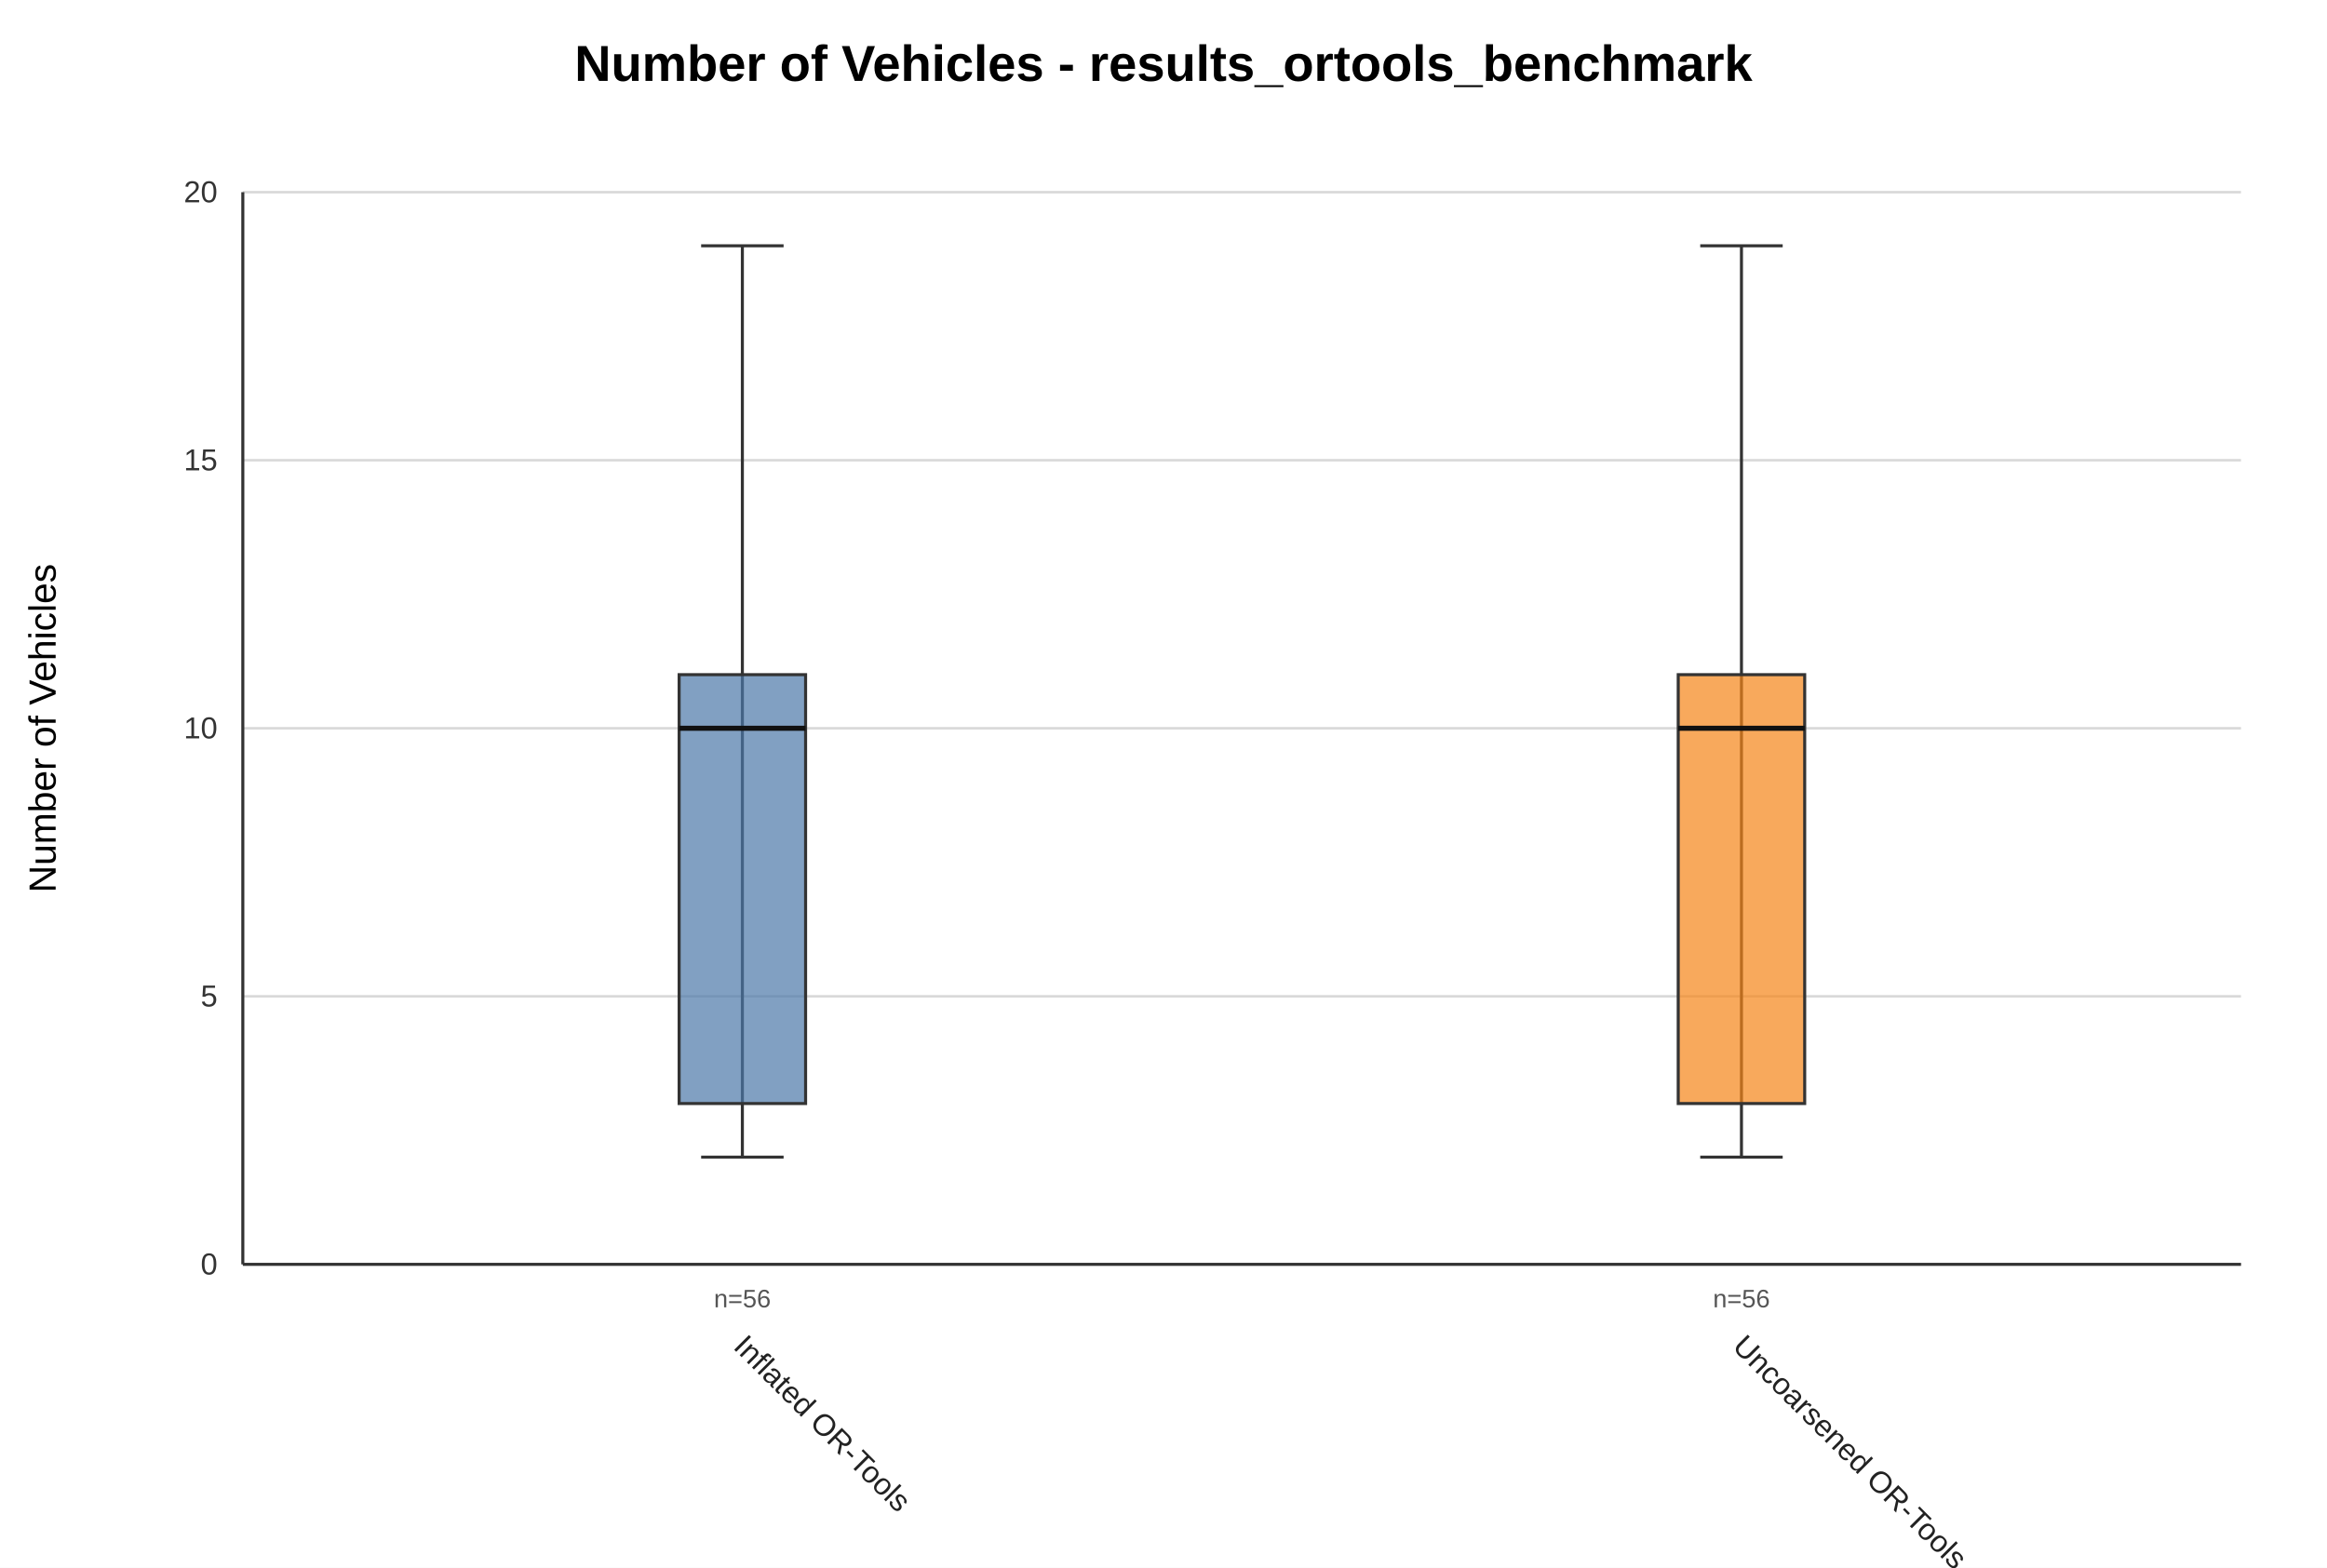
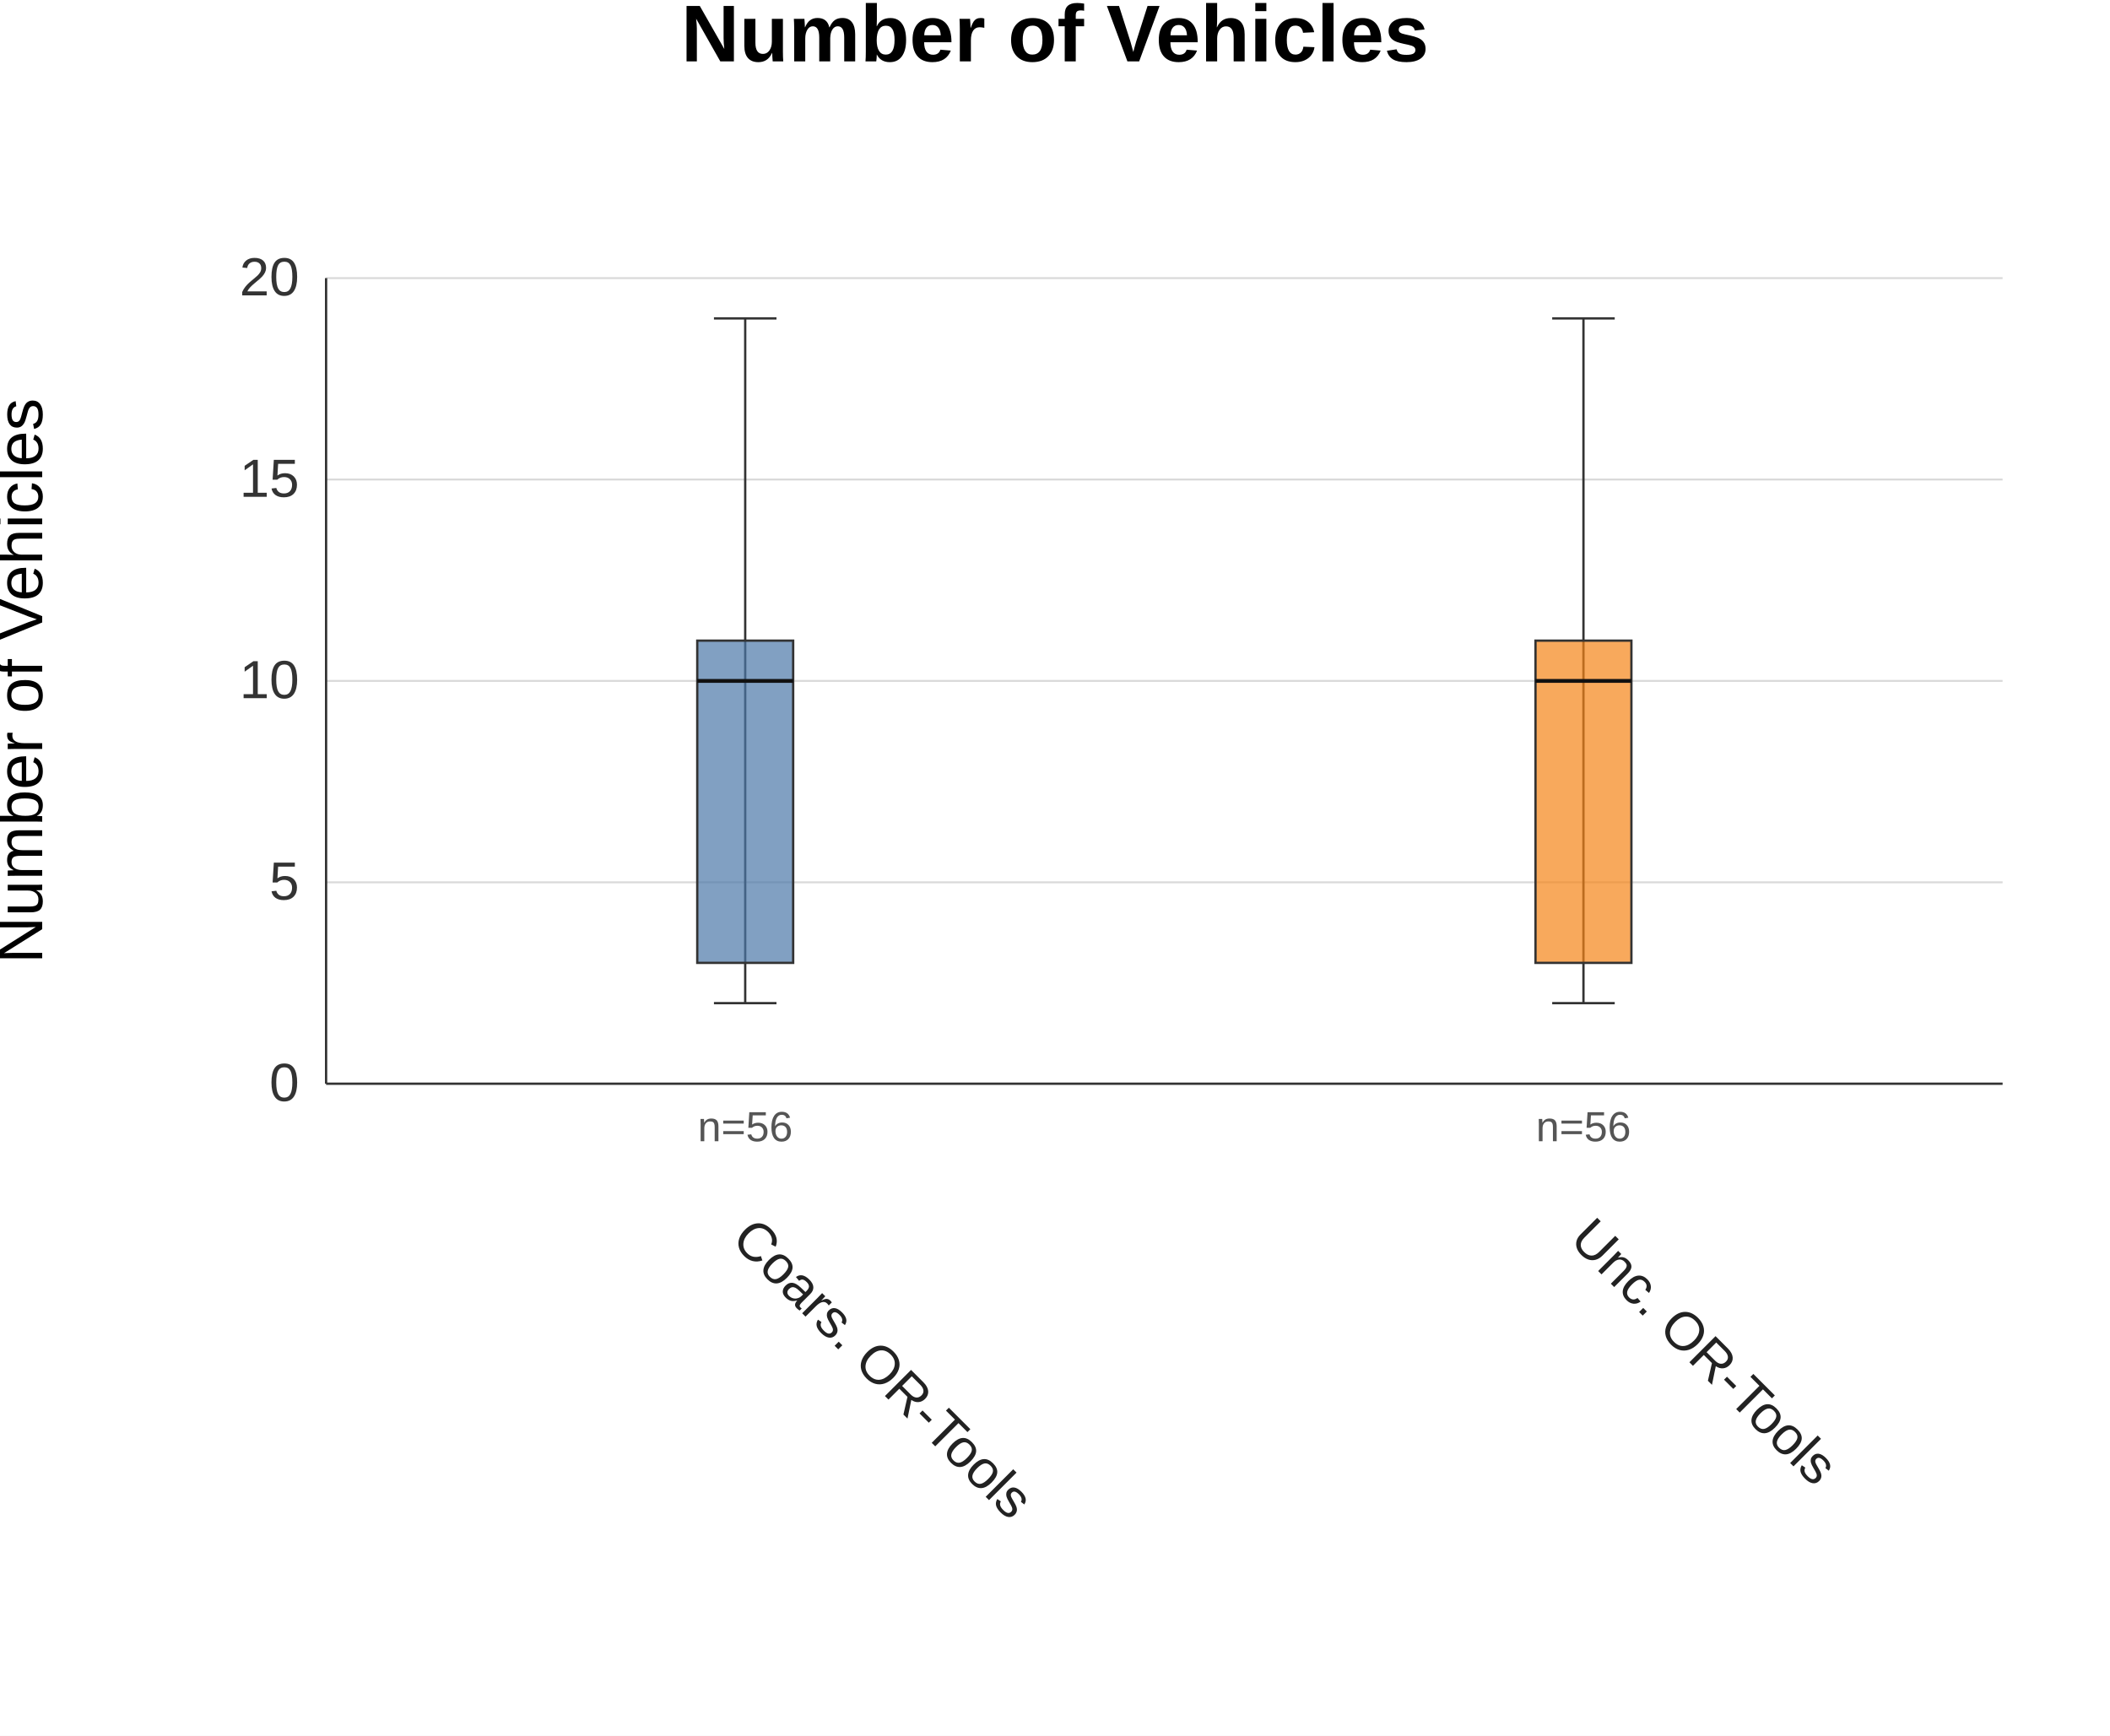
- <svg xmlns="http://www.w3.org/2000/svg" width="920" height="620" viewBox="0 0 920 620">
-   <rect x="0" y="0" width="920" height="620" fill="#ffffff" />
-   <text x="460.0" y="32" text-anchor="middle" font-family="Arial, sans-serif" font-size="20" font-weight="700">Number of Vehicles - results_ortools_benchmark</text>
-   <text transform="translate(22 288.0) rotate(-90)" text-anchor="middle" font-family="Arial, sans-serif" font-size="15">Number of Vehicles</text>
-   <line x1="96" y1="500.0" x2="886" y2="500.0" stroke="#d9d9d9" stroke-width="1" />
-   <text x="86" y="504.0" text-anchor="end" font-family="Arial, sans-serif" font-size="12" fill="#333333">0</text>
-   <line x1="96" y1="394.0" x2="886" y2="394.0" stroke="#d9d9d9" stroke-width="1" />
-   <text x="86" y="398.0" text-anchor="end" font-family="Arial, sans-serif" font-size="12" fill="#333333">5</text>
-   <line x1="96" y1="288.0" x2="886" y2="288.0" stroke="#d9d9d9" stroke-width="1" />
-   <text x="86" y="292.0" text-anchor="end" font-family="Arial, sans-serif" font-size="12" fill="#333333">10</text>
-   <line x1="96" y1="182.0" x2="886" y2="182.0" stroke="#d9d9d9" stroke-width="1" />
-   <text x="86" y="186.0" text-anchor="end" font-family="Arial, sans-serif" font-size="12" fill="#333333">15</text>
-   <line x1="96" y1="76.0" x2="886" y2="76.0" stroke="#d9d9d9" stroke-width="1" />
-   <text x="86" y="80.0" text-anchor="end" font-family="Arial, sans-serif" font-size="12" fill="#333333">20</text>
-   <line x1="96" y1="76" x2="96" y2="500" stroke="#333333" stroke-width="1.2" />
-   <line x1="96" y1="500" x2="886" y2="500" stroke="#333333" stroke-width="1.2" />
-   <line x1="293.5" y1="97.2" x2="293.5" y2="457.6" stroke="#333333" stroke-width="1.2" />
-   <line x1="277.2" y1="97.2" x2="309.8" y2="97.2" stroke="#333333" stroke-width="1.2" />
-   <line x1="277.2" y1="457.6" x2="309.8" y2="457.6" stroke="#333333" stroke-width="1.2" />
-   <rect x="268.5" y="266.8" width="50.0" height="169.6" fill="#4C78A8" fill-opacity="0.70" stroke="#333333" stroke-width="1.2" />
-   <line x1="268.5" y1="288.0" x2="318.5" y2="288.0" stroke="#111111" stroke-width="2" />
-   <text x="293.5" y="517" text-anchor="middle" font-family="Arial, sans-serif" font-size="10" fill="#555555">n=56</text>
-   <text transform="translate(289.5 533) rotate(45)" text-anchor="start" font-family="Arial, sans-serif" font-size="12" fill="#222222">Inflated OR-Tools</text>
-   <line x1="688.5" y1="97.2" x2="688.5" y2="457.6" stroke="#333333" stroke-width="1.2" />
-   <line x1="672.2" y1="97.2" x2="704.8" y2="97.2" stroke="#333333" stroke-width="1.2" />
-   <line x1="672.2" y1="457.6" x2="704.8" y2="457.6" stroke="#333333" stroke-width="1.2" />
-   <rect x="663.5" y="266.8" width="50.0" height="169.6" fill="#F58518" fill-opacity="0.70" stroke="#333333" stroke-width="1.2" />
-   <line x1="663.5" y1="288.0" x2="713.5" y2="288.0" stroke="#111111" stroke-width="2" />
-   <text x="688.5" y="517" text-anchor="middle" font-family="Arial, sans-serif" font-size="10" fill="#555555">n=56</text>
-   <text transform="translate(684.5 533) rotate(45)" text-anchor="start" font-family="Arial, sans-serif" font-size="12" fill="#222222">Uncoarsened OR-Tools</text>
+ <svg xmlns="http://www.w3.org/2000/svg" width="1100" height="905" viewBox="0 0 1100 905">
+   <rect x="0" y="0" width="1100" height="905" fill="#ffffff" />
+   <text x="550.0" y="32" text-anchor="middle" font-family="Arial, sans-serif" font-size="42" font-weight="700">Number of Vehicles</text>
+   <text transform="translate(22 355.0) rotate(-90)" text-anchor="middle" font-family="Arial, sans-serif" font-size="34">Number of Vehicles</text>
+   <line x1="170" y1="565.0" x2="1044" y2="565.0" stroke="#d9d9d9" stroke-width="1" />
+   <text x="156" y="574.0" text-anchor="end" font-family="Arial, sans-serif" font-size="28" fill="#333333">0</text>
+   <line x1="170" y1="460.0" x2="1044" y2="460.0" stroke="#d9d9d9" stroke-width="1" />
+   <text x="156" y="469.0" text-anchor="end" font-family="Arial, sans-serif" font-size="28" fill="#333333">5</text>
+   <line x1="170" y1="355.0" x2="1044" y2="355.0" stroke="#d9d9d9" stroke-width="1" />
+   <text x="156" y="364.0" text-anchor="end" font-family="Arial, sans-serif" font-size="28" fill="#333333">10</text>
+   <line x1="170" y1="250.0" x2="1044" y2="250.0" stroke="#d9d9d9" stroke-width="1" />
+   <text x="156" y="259.0" text-anchor="end" font-family="Arial, sans-serif" font-size="28" fill="#333333">15</text>
+   <line x1="170" y1="145.0" x2="1044" y2="145.0" stroke="#d9d9d9" stroke-width="1" />
+   <text x="156" y="154.0" text-anchor="end" font-family="Arial, sans-serif" font-size="28" fill="#333333">20</text>
+   <line x1="170" y1="145" x2="170" y2="565" stroke="#333333" stroke-width="1.2" />
+   <line x1="170" y1="565" x2="1044" y2="565" stroke="#333333" stroke-width="1.2" />
+   <line x1="388.5" y1="166.0" x2="388.5" y2="523.0" stroke="#333333" stroke-width="1.2" />
+   <line x1="372.2" y1="166.0" x2="404.8" y2="166.0" stroke="#333333" stroke-width="1.2" />
+   <line x1="372.2" y1="523.0" x2="404.8" y2="523.0" stroke="#333333" stroke-width="1.2" />
+   <rect x="363.5" y="334.0" width="50.0" height="168.0" fill="#4C78A8" fill-opacity="0.70" stroke="#333333" stroke-width="1.2" />
+   <line x1="363.5" y1="355.0" x2="413.5" y2="355.0" stroke="#111111" stroke-width="2" />
+   <text x="388.5" y="595" text-anchor="middle" font-family="Arial, sans-serif" font-size="22" fill="#555555">n=56</text>
+   <text transform="translate(380.5 647) rotate(45)" text-anchor="start" font-family="Arial, sans-serif" font-size="28" fill="#222222">Coars. OR-Tools</text>
+   <line x1="825.5" y1="166.0" x2="825.5" y2="523.0" stroke="#333333" stroke-width="1.2" />
+   <line x1="809.2" y1="166.0" x2="841.8" y2="166.0" stroke="#333333" stroke-width="1.2" />
+   <line x1="809.2" y1="523.0" x2="841.8" y2="523.0" stroke="#333333" stroke-width="1.2" />
+   <rect x="800.5" y="334.0" width="50.0" height="168.0" fill="#F58518" fill-opacity="0.70" stroke="#333333" stroke-width="1.2" />
+   <line x1="800.5" y1="355.0" x2="850.5" y2="355.0" stroke="#111111" stroke-width="2" />
+   <text x="825.5" y="595" text-anchor="middle" font-family="Arial, sans-serif" font-size="22" fill="#555555">n=56</text>
+   <text transform="translate(817.5 647) rotate(45)" text-anchor="start" font-family="Arial, sans-serif" font-size="28" fill="#222222">Unc. OR-Tools</text>
</svg>
